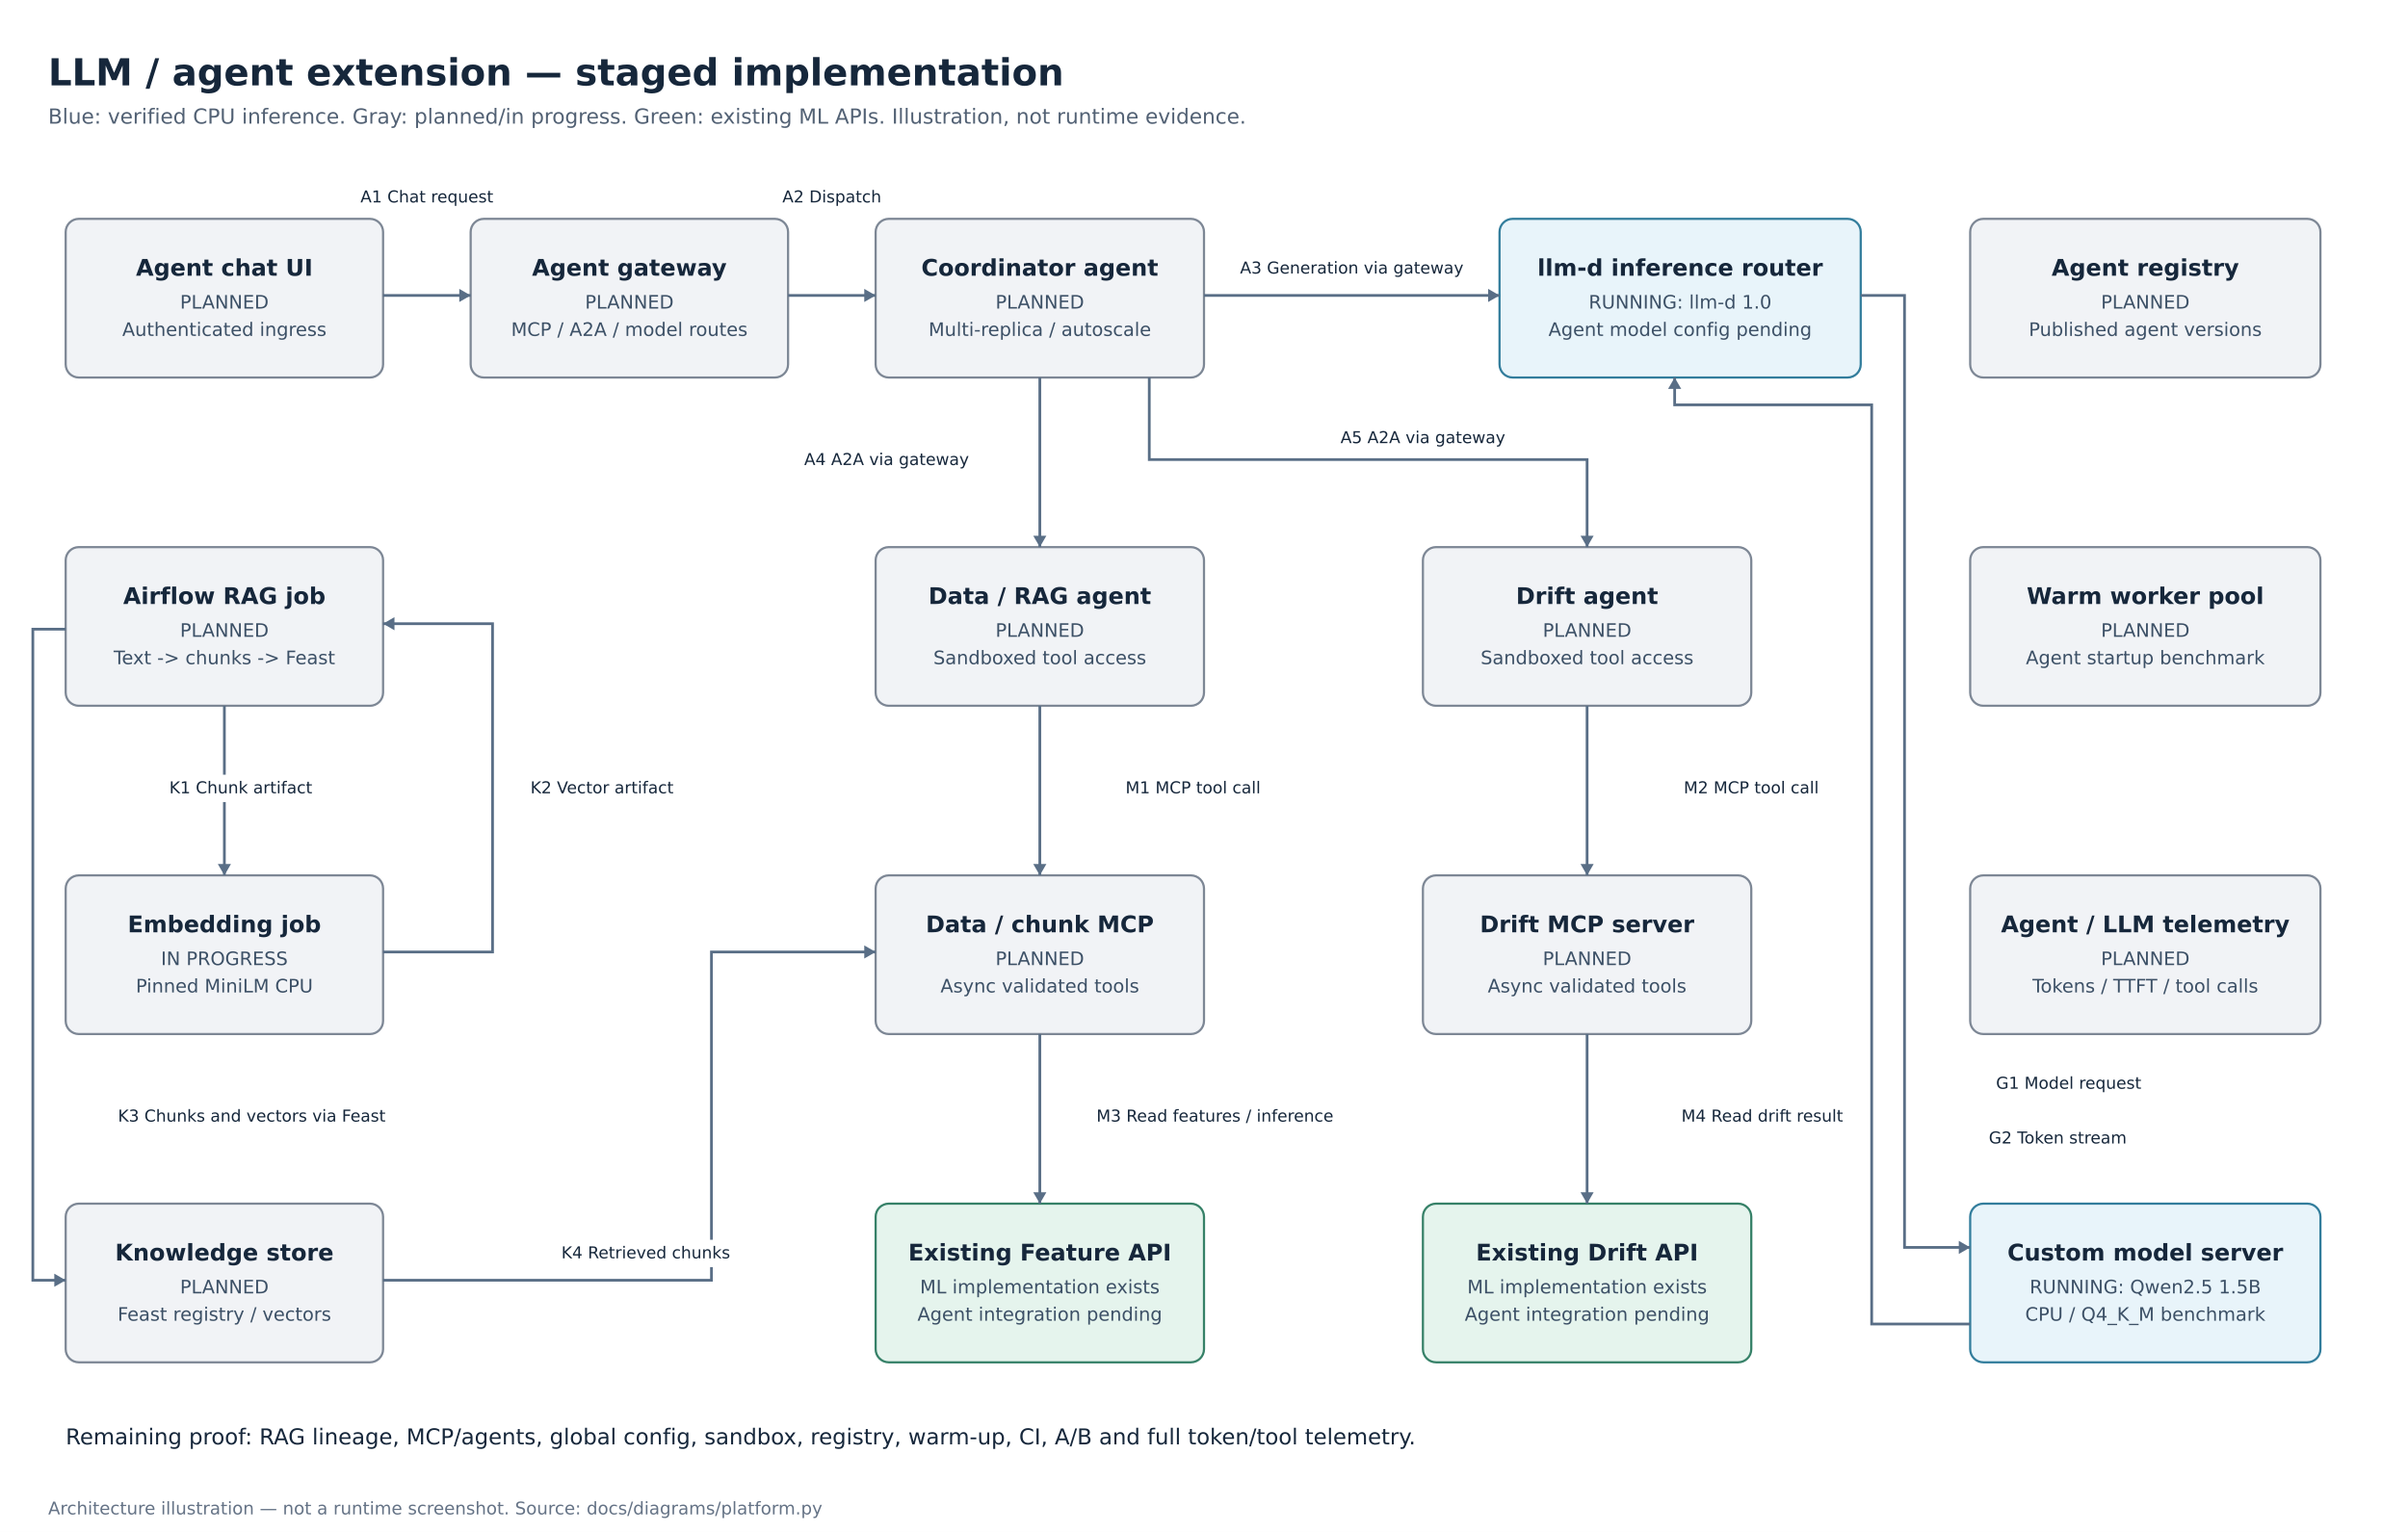
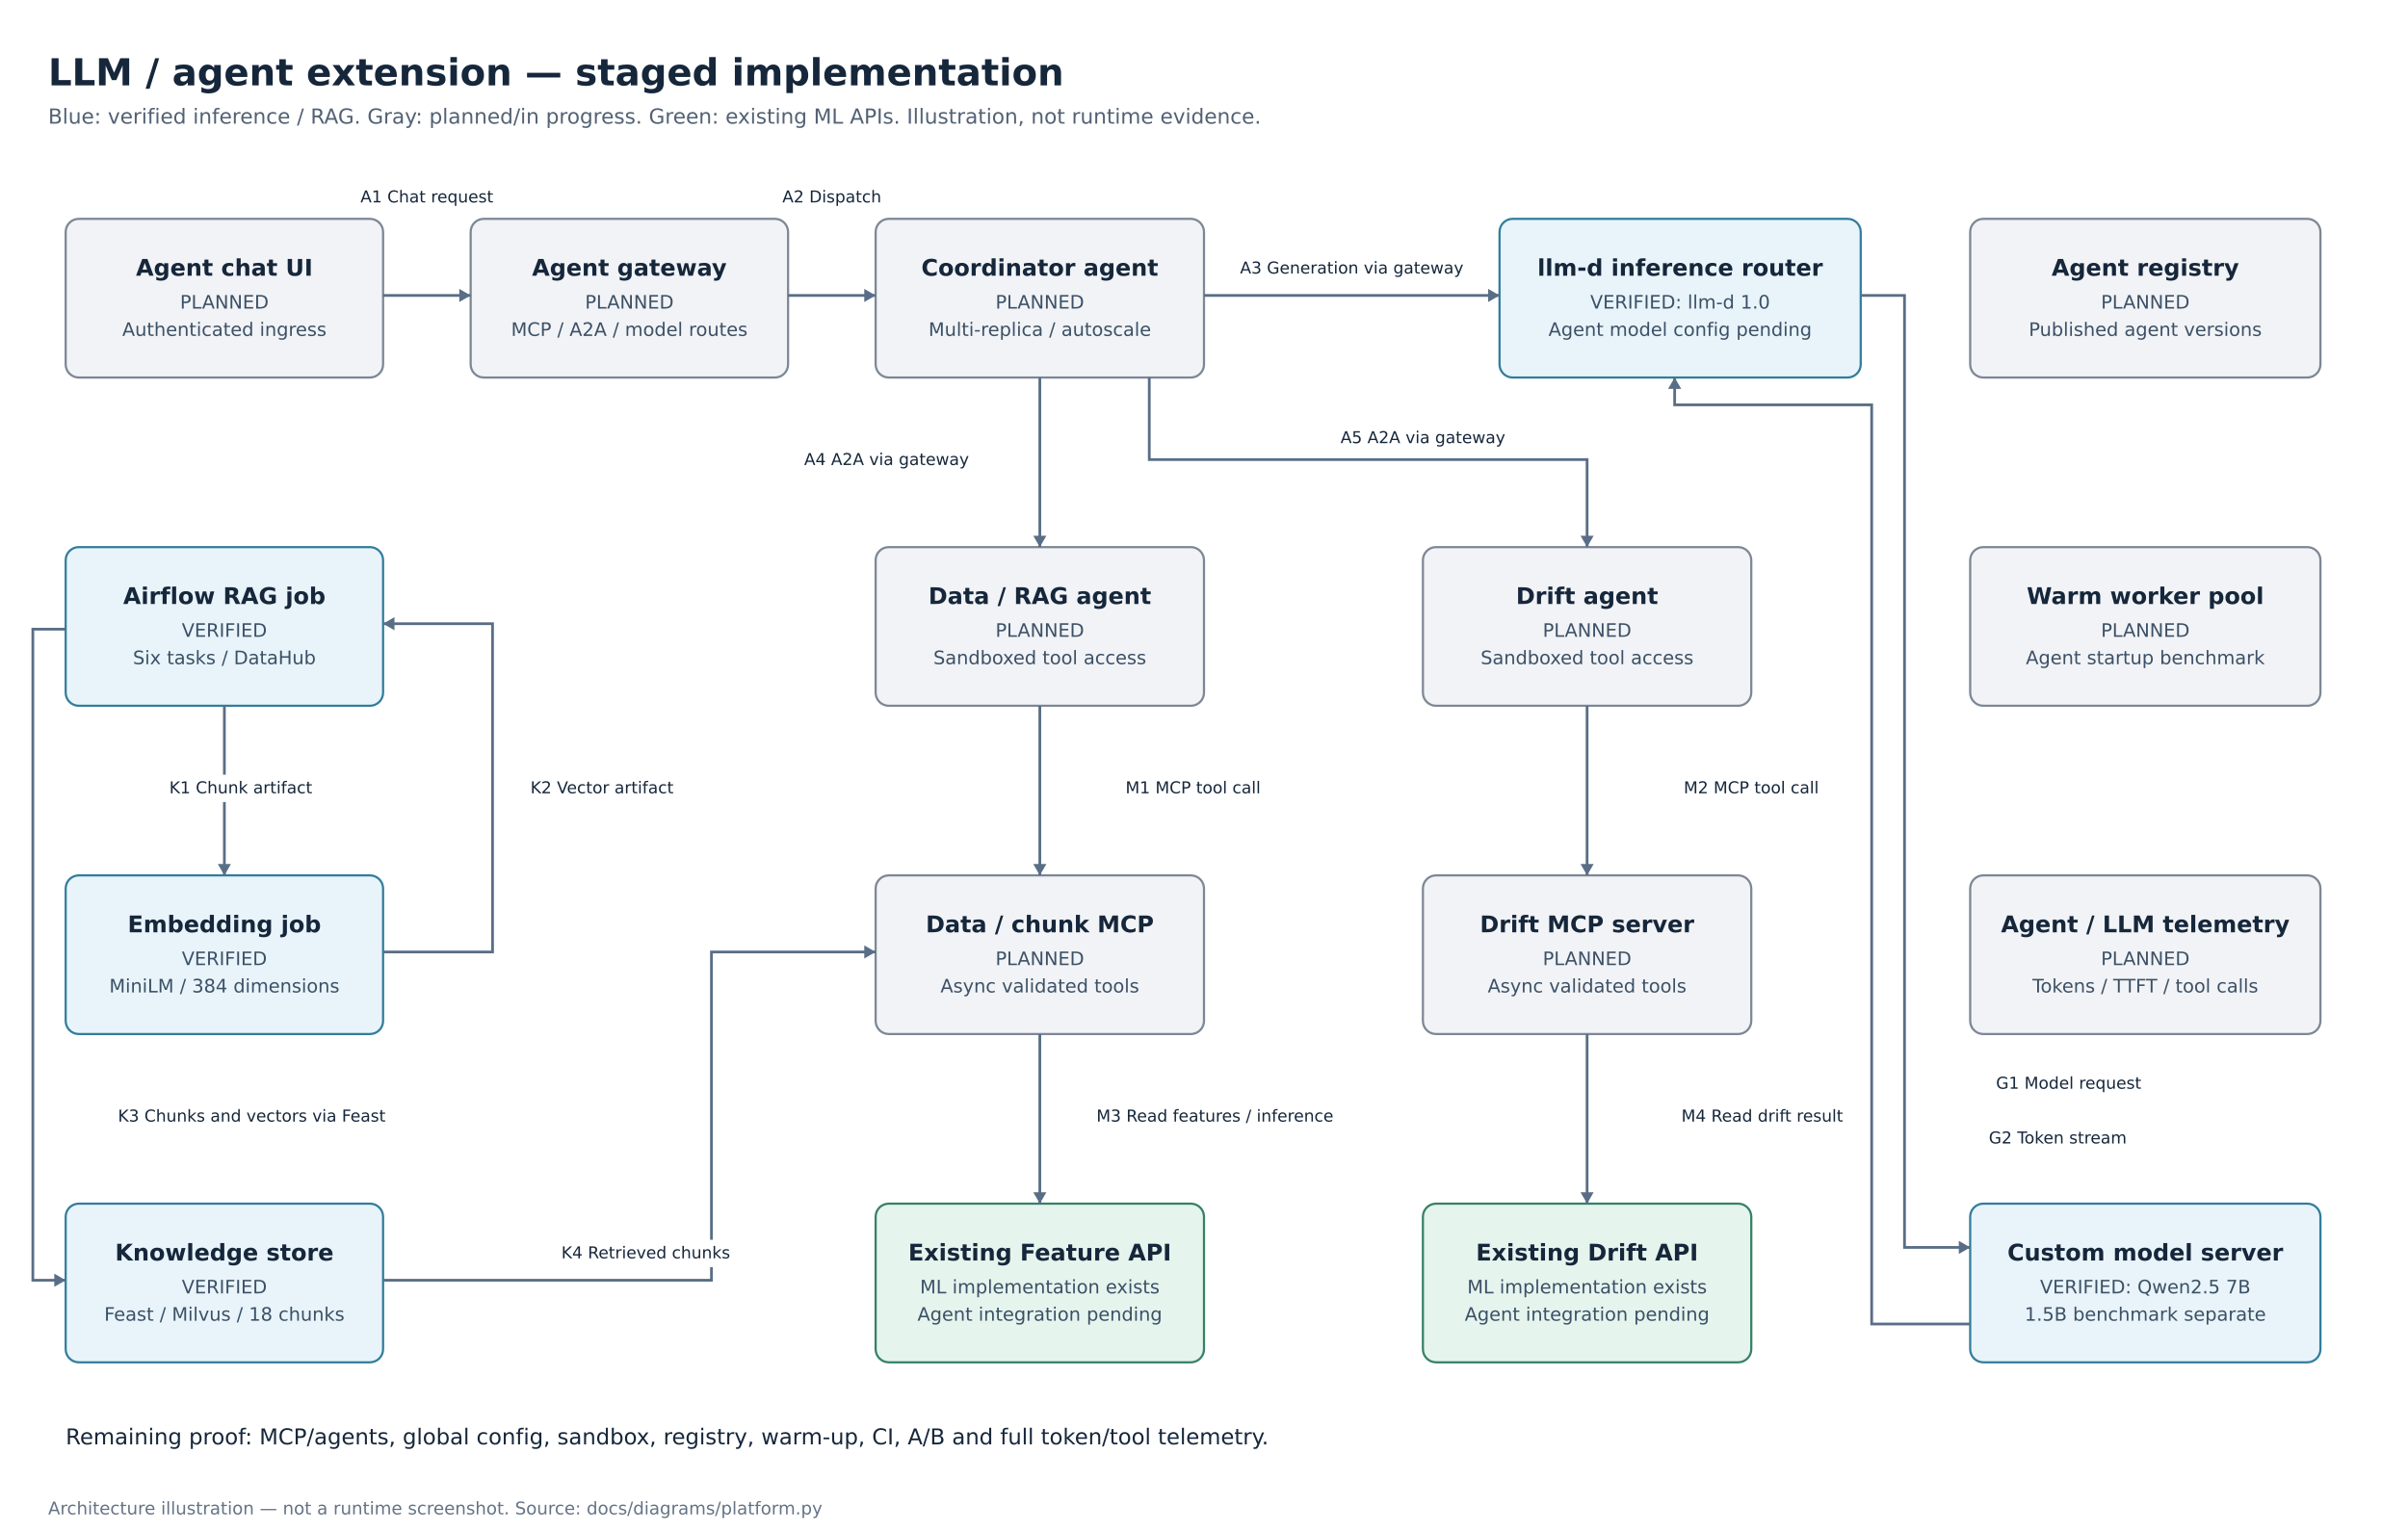
<svg xmlns="http://www.w3.org/2000/svg" width="2200" height="1400" viewBox="0 0 2200 1400" role="img" aria-labelledby="title desc">
  <rect width="100%" height="100%" fill="white" />
  <text x="44" y="78" font-family="Segoe UI,DejaVu Sans,sans-serif" font-size="34" font-weight="600" text-anchor="start" fill="#16273b">LLM / agent extension — staged implementation</text>
-   <text x="44" y="113" font-family="Segoe UI,DejaVu Sans,sans-serif" font-size="19" font-weight="400" text-anchor="start" fill="#526174">Blue: verified CPU inference. Gray: planned/in progress. Green: existing ML APIs. Illustration, not runtime evidence.</text>
+   <text x="44" y="113" font-family="Segoe UI,DejaVu Sans,sans-serif" font-size="19" font-weight="400" text-anchor="start" fill="#526174">Blue: verified inference / RAG. Gray: planned/in progress. Green: existing ML APIs. Illustration, not runtime evidence.</text>
  <text x="44" y="1384" font-family="Segoe UI,DejaVu Sans,sans-serif" font-size="16" font-weight="400" text-anchor="start" fill="#657386">Architecture illustration — not a runtime screenshot. Source: docs/diagrams/platform.py</text>
  <rect x="60" y="200" width="290" height="145" rx="12" fill="#f1f3f6" stroke="#7d8795" stroke-width="2" />
  <text x="205.0" y="252.0" font-family="Segoe UI,DejaVu Sans,sans-serif" font-size="21" font-weight="600" text-anchor="middle" fill="#16273b">Agent chat UI</text>
  <text x="205.0" y="282.0" font-family="Segoe UI,DejaVu Sans,sans-serif" font-size="17" font-weight="400" text-anchor="middle" fill="#3c5066">PLANNED</text>
  <text x="205.0" y="307.0" font-family="Segoe UI,DejaVu Sans,sans-serif" font-size="17" font-weight="400" text-anchor="middle" fill="#3c5066">Authenticated ingress</text>
  <rect x="430" y="200" width="290" height="145" rx="12" fill="#f1f3f6" stroke="#7d8795" stroke-width="2" />
  <text x="575.0" y="252.0" font-family="Segoe UI,DejaVu Sans,sans-serif" font-size="21" font-weight="600" text-anchor="middle" fill="#16273b">Agent gateway</text>
  <text x="575.0" y="282.0" font-family="Segoe UI,DejaVu Sans,sans-serif" font-size="17" font-weight="400" text-anchor="middle" fill="#3c5066">PLANNED</text>
  <text x="575.0" y="307.0" font-family="Segoe UI,DejaVu Sans,sans-serif" font-size="17" font-weight="400" text-anchor="middle" fill="#3c5066">MCP / A2A / model routes</text>
  <rect x="800" y="200" width="300" height="145" rx="12" fill="#f1f3f6" stroke="#7d8795" stroke-width="2" />
  <text x="950.0" y="252.0" font-family="Segoe UI,DejaVu Sans,sans-serif" font-size="21" font-weight="600" text-anchor="middle" fill="#16273b">Coordinator agent</text>
  <text x="950.0" y="282.0" font-family="Segoe UI,DejaVu Sans,sans-serif" font-size="17" font-weight="400" text-anchor="middle" fill="#3c5066">PLANNED</text>
  <text x="950.0" y="307.0" font-family="Segoe UI,DejaVu Sans,sans-serif" font-size="17" font-weight="400" text-anchor="middle" fill="#3c5066">Multi-replica / autoscale</text>
  <rect x="1370" y="200" width="330" height="145" rx="12" fill="#e8f4fa" stroke="#327d9c" stroke-width="2" />
  <text x="1535.0" y="252.0" font-family="Segoe UI,DejaVu Sans,sans-serif" font-size="21" font-weight="600" text-anchor="middle" fill="#16273b">llm-d inference router</text>
-   <text x="1535.0" y="282.0" font-family="Segoe UI,DejaVu Sans,sans-serif" font-size="17" font-weight="400" text-anchor="middle" fill="#3c5066">RUNNING: llm-d 1.0</text>
+   <text x="1535.0" y="282.0" font-family="Segoe UI,DejaVu Sans,sans-serif" font-size="17" font-weight="400" text-anchor="middle" fill="#3c5066">VERIFIED: llm-d 1.0</text>
  <text x="1535.0" y="307.0" font-family="Segoe UI,DejaVu Sans,sans-serif" font-size="17" font-weight="400" text-anchor="middle" fill="#3c5066">Agent model config pending</text>
  <rect x="1800" y="200" width="320" height="145" rx="12" fill="#f1f3f6" stroke="#7d8795" stroke-width="2" />
  <text x="1960.0" y="252.0" font-family="Segoe UI,DejaVu Sans,sans-serif" font-size="21" font-weight="600" text-anchor="middle" fill="#16273b">Agent registry</text>
  <text x="1960.0" y="282.0" font-family="Segoe UI,DejaVu Sans,sans-serif" font-size="17" font-weight="400" text-anchor="middle" fill="#3c5066">PLANNED</text>
  <text x="1960.0" y="307.0" font-family="Segoe UI,DejaVu Sans,sans-serif" font-size="17" font-weight="400" text-anchor="middle" fill="#3c5066">Published agent versions</text>
-   <rect x="60" y="500" width="290" height="145" rx="12" fill="#f1f3f6" stroke="#7d8795" stroke-width="2" />
+   <rect x="60" y="500" width="290" height="145" rx="12" fill="#e8f4fa" stroke="#327d9c" stroke-width="2" />
  <text x="205.0" y="552.0" font-family="Segoe UI,DejaVu Sans,sans-serif" font-size="21" font-weight="600" text-anchor="middle" fill="#16273b">Airflow RAG job</text>
-   <text x="205.0" y="582.0" font-family="Segoe UI,DejaVu Sans,sans-serif" font-size="17" font-weight="400" text-anchor="middle" fill="#3c5066">PLANNED</text>
-   <text x="205.0" y="607.0" font-family="Segoe UI,DejaVu Sans,sans-serif" font-size="17" font-weight="400" text-anchor="middle" fill="#3c5066">Text -&gt; chunks -&gt; Feast</text>
+   <text x="205.0" y="582.0" font-family="Segoe UI,DejaVu Sans,sans-serif" font-size="17" font-weight="400" text-anchor="middle" fill="#3c5066">VERIFIED</text>
+   <text x="205.0" y="607.0" font-family="Segoe UI,DejaVu Sans,sans-serif" font-size="17" font-weight="400" text-anchor="middle" fill="#3c5066">Six tasks / DataHub</text>
  <rect x="800" y="500" width="300" height="145" rx="12" fill="#f1f3f6" stroke="#7d8795" stroke-width="2" />
  <text x="950.0" y="552.0" font-family="Segoe UI,DejaVu Sans,sans-serif" font-size="21" font-weight="600" text-anchor="middle" fill="#16273b">Data / RAG agent</text>
  <text x="950.0" y="582.0" font-family="Segoe UI,DejaVu Sans,sans-serif" font-size="17" font-weight="400" text-anchor="middle" fill="#3c5066">PLANNED</text>
  <text x="950.0" y="607.0" font-family="Segoe UI,DejaVu Sans,sans-serif" font-size="17" font-weight="400" text-anchor="middle" fill="#3c5066">Sandboxed tool access</text>
  <rect x="1300" y="500" width="300" height="145" rx="12" fill="#f1f3f6" stroke="#7d8795" stroke-width="2" />
  <text x="1450.0" y="552.0" font-family="Segoe UI,DejaVu Sans,sans-serif" font-size="21" font-weight="600" text-anchor="middle" fill="#16273b">Drift agent</text>
  <text x="1450.0" y="582.0" font-family="Segoe UI,DejaVu Sans,sans-serif" font-size="17" font-weight="400" text-anchor="middle" fill="#3c5066">PLANNED</text>
  <text x="1450.0" y="607.0" font-family="Segoe UI,DejaVu Sans,sans-serif" font-size="17" font-weight="400" text-anchor="middle" fill="#3c5066">Sandboxed tool access</text>
  <rect x="1800" y="500" width="320" height="145" rx="12" fill="#f1f3f6" stroke="#7d8795" stroke-width="2" />
  <text x="1960.0" y="552.0" font-family="Segoe UI,DejaVu Sans,sans-serif" font-size="21" font-weight="600" text-anchor="middle" fill="#16273b">Warm worker pool</text>
  <text x="1960.0" y="582.0" font-family="Segoe UI,DejaVu Sans,sans-serif" font-size="17" font-weight="400" text-anchor="middle" fill="#3c5066">PLANNED</text>
  <text x="1960.0" y="607.0" font-family="Segoe UI,DejaVu Sans,sans-serif" font-size="17" font-weight="400" text-anchor="middle" fill="#3c5066">Agent startup benchmark</text>
-   <rect x="60" y="800" width="290" height="145" rx="12" fill="#f1f3f6" stroke="#7d8795" stroke-width="2" />
+   <rect x="60" y="800" width="290" height="145" rx="12" fill="#e8f4fa" stroke="#327d9c" stroke-width="2" />
  <text x="205.0" y="852.0" font-family="Segoe UI,DejaVu Sans,sans-serif" font-size="21" font-weight="600" text-anchor="middle" fill="#16273b">Embedding job</text>
-   <text x="205.0" y="882.0" font-family="Segoe UI,DejaVu Sans,sans-serif" font-size="17" font-weight="400" text-anchor="middle" fill="#3c5066">IN PROGRESS</text>
-   <text x="205.0" y="907.0" font-family="Segoe UI,DejaVu Sans,sans-serif" font-size="17" font-weight="400" text-anchor="middle" fill="#3c5066">Pinned MiniLM CPU</text>
+   <text x="205.0" y="882.0" font-family="Segoe UI,DejaVu Sans,sans-serif" font-size="17" font-weight="400" text-anchor="middle" fill="#3c5066">VERIFIED</text>
+   <text x="205.0" y="907.0" font-family="Segoe UI,DejaVu Sans,sans-serif" font-size="17" font-weight="400" text-anchor="middle" fill="#3c5066">MiniLM / 384 dimensions</text>
  <rect x="800" y="800" width="300" height="145" rx="12" fill="#f1f3f6" stroke="#7d8795" stroke-width="2" />
  <text x="950.0" y="852.0" font-family="Segoe UI,DejaVu Sans,sans-serif" font-size="21" font-weight="600" text-anchor="middle" fill="#16273b">Data / chunk MCP</text>
  <text x="950.0" y="882.0" font-family="Segoe UI,DejaVu Sans,sans-serif" font-size="17" font-weight="400" text-anchor="middle" fill="#3c5066">PLANNED</text>
  <text x="950.0" y="907.0" font-family="Segoe UI,DejaVu Sans,sans-serif" font-size="17" font-weight="400" text-anchor="middle" fill="#3c5066">Async validated tools</text>
  <rect x="1300" y="800" width="300" height="145" rx="12" fill="#f1f3f6" stroke="#7d8795" stroke-width="2" />
  <text x="1450.0" y="852.0" font-family="Segoe UI,DejaVu Sans,sans-serif" font-size="21" font-weight="600" text-anchor="middle" fill="#16273b">Drift MCP server</text>
  <text x="1450.0" y="882.0" font-family="Segoe UI,DejaVu Sans,sans-serif" font-size="17" font-weight="400" text-anchor="middle" fill="#3c5066">PLANNED</text>
  <text x="1450.0" y="907.0" font-family="Segoe UI,DejaVu Sans,sans-serif" font-size="17" font-weight="400" text-anchor="middle" fill="#3c5066">Async validated tools</text>
  <rect x="1800" y="800" width="320" height="145" rx="12" fill="#f1f3f6" stroke="#7d8795" stroke-width="2" />
  <text x="1960.0" y="852.0" font-family="Segoe UI,DejaVu Sans,sans-serif" font-size="21" font-weight="600" text-anchor="middle" fill="#16273b">Agent / LLM telemetry</text>
  <text x="1960.0" y="882.0" font-family="Segoe UI,DejaVu Sans,sans-serif" font-size="17" font-weight="400" text-anchor="middle" fill="#3c5066">PLANNED</text>
  <text x="1960.0" y="907.0" font-family="Segoe UI,DejaVu Sans,sans-serif" font-size="17" font-weight="400" text-anchor="middle" fill="#3c5066">Tokens / TTFT / tool calls</text>
-   <rect x="60" y="1100" width="290" height="145" rx="12" fill="#f1f3f6" stroke="#7d8795" stroke-width="2" />
+   <rect x="60" y="1100" width="290" height="145" rx="12" fill="#e8f4fa" stroke="#327d9c" stroke-width="2" />
  <text x="205.0" y="1152.0" font-family="Segoe UI,DejaVu Sans,sans-serif" font-size="21" font-weight="600" text-anchor="middle" fill="#16273b">Knowledge store</text>
-   <text x="205.0" y="1182.0" font-family="Segoe UI,DejaVu Sans,sans-serif" font-size="17" font-weight="400" text-anchor="middle" fill="#3c5066">PLANNED</text>
-   <text x="205.0" y="1207.0" font-family="Segoe UI,DejaVu Sans,sans-serif" font-size="17" font-weight="400" text-anchor="middle" fill="#3c5066">Feast registry / vectors</text>
+   <text x="205.0" y="1182.0" font-family="Segoe UI,DejaVu Sans,sans-serif" font-size="17" font-weight="400" text-anchor="middle" fill="#3c5066">VERIFIED</text>
+   <text x="205.0" y="1207.0" font-family="Segoe UI,DejaVu Sans,sans-serif" font-size="17" font-weight="400" text-anchor="middle" fill="#3c5066">Feast / Milvus / 18 chunks</text>
  <rect x="1800" y="1100" width="320" height="145" rx="12" fill="#e8f4fa" stroke="#327d9c" stroke-width="2" />
  <text x="1960.0" y="1152.0" font-family="Segoe UI,DejaVu Sans,sans-serif" font-size="21" font-weight="600" text-anchor="middle" fill="#16273b">Custom model server</text>
-   <text x="1960.0" y="1182.0" font-family="Segoe UI,DejaVu Sans,sans-serif" font-size="17" font-weight="400" text-anchor="middle" fill="#3c5066">RUNNING: Qwen2.5 1.5B</text>
-   <text x="1960.0" y="1207.0" font-family="Segoe UI,DejaVu Sans,sans-serif" font-size="17" font-weight="400" text-anchor="middle" fill="#3c5066">CPU / Q4_K_M benchmark</text>
+   <text x="1960.0" y="1182.0" font-family="Segoe UI,DejaVu Sans,sans-serif" font-size="17" font-weight="400" text-anchor="middle" fill="#3c5066">VERIFIED: Qwen2.5 7B</text>
+   <text x="1960.0" y="1207.0" font-family="Segoe UI,DejaVu Sans,sans-serif" font-size="17" font-weight="400" text-anchor="middle" fill="#3c5066">1.5B benchmark separate</text>
  <rect x="800" y="1100" width="300" height="145" rx="12" fill="#e5f4ed" stroke="#368168" stroke-width="2" />
  <text x="950.0" y="1152.0" font-family="Segoe UI,DejaVu Sans,sans-serif" font-size="21" font-weight="600" text-anchor="middle" fill="#16273b">Existing Feature API</text>
  <text x="950.0" y="1182.0" font-family="Segoe UI,DejaVu Sans,sans-serif" font-size="17" font-weight="400" text-anchor="middle" fill="#3c5066">ML implementation exists</text>
  <text x="950.0" y="1207.0" font-family="Segoe UI,DejaVu Sans,sans-serif" font-size="17" font-weight="400" text-anchor="middle" fill="#3c5066">Agent integration pending</text>
  <rect x="1300" y="1100" width="300" height="145" rx="12" fill="#e5f4ed" stroke="#368168" stroke-width="2" />
  <text x="1450.0" y="1152.0" font-family="Segoe UI,DejaVu Sans,sans-serif" font-size="21" font-weight="600" text-anchor="middle" fill="#16273b">Existing Drift API</text>
  <text x="1450.0" y="1182.0" font-family="Segoe UI,DejaVu Sans,sans-serif" font-size="17" font-weight="400" text-anchor="middle" fill="#3c5066">ML implementation exists</text>
  <text x="1450.0" y="1207.0" font-family="Segoe UI,DejaVu Sans,sans-serif" font-size="17" font-weight="400" text-anchor="middle" fill="#3c5066">Agent integration pending</text>
  <polyline points="350,270 430,270" fill="none" stroke="#596e86" stroke-width="2.5" />
  <polygon points="430,270 419.608,276.0 419.608,264.0" fill="#596e86" />
  <rect x="329.5" y="168" width="121.0" height="25" rx="4" fill="white" />
  <text x="390" y="185" font-family="Segoe UI,DejaVu Sans,sans-serif" font-size="15" font-weight="400" text-anchor="middle" fill="#16273b">A1  Chat request</text>
  <polyline points="720,270 800,270" fill="none" stroke="#596e86" stroke-width="2.5" />
  <polygon points="800,270 789.608,276.0 789.608,264.0" fill="#596e86" />
  <rect x="712.0" y="168" width="96.0" height="25" rx="4" fill="white" />
  <text x="760" y="185" font-family="Segoe UI,DejaVu Sans,sans-serif" font-size="15" font-weight="400" text-anchor="middle" fill="#16273b">A2  Dispatch</text>
  <polyline points="1100,270 1370,270" fill="none" stroke="#596e86" stroke-width="2.5" />
  <polygon points="1370,270 1359.608,276.0 1359.608,264.0" fill="#596e86" />
  <rect x="1138.0" y="233" width="194.0" height="25" rx="4" fill="white" />
  <text x="1235" y="250" font-family="Segoe UI,DejaVu Sans,sans-serif" font-size="15" font-weight="400" text-anchor="middle" fill="#16273b">A3  Generation via gateway</text>
  <polyline points="1700,270 1740,270 1740,1140 1800,1140" fill="none" stroke="#596e86" stroke-width="2.5" />
  <polygon points="1800,1140 1789.608,1146.0 1789.608,1134.0" fill="#596e86" />
  <rect x="1823.0" y="978" width="134.0" height="25" rx="4" fill="white" />
  <text x="1890" y="995" font-family="Segoe UI,DejaVu Sans,sans-serif" font-size="15" font-weight="400" text-anchor="middle" fill="#16273b">G1  Model request</text>
  <polyline points="1800,1210 1710,1210 1710,370 1530,370 1530,345" fill="none" stroke="#596e86" stroke-width="2.5" />
  <polygon points="1530,345 1536.0,355.392 1524.0,355.392" fill="#596e86" />
  <rect x="1816.508" y="1028" width="126.984" height="25" rx="4" fill="white" />
  <text x="1880" y="1045" font-family="Segoe UI,DejaVu Sans,sans-serif" font-size="15" font-weight="400" text-anchor="middle" fill="#16273b">G2  Token stream</text>
  <polyline points="950,345 950,500" fill="none" stroke="#596e86" stroke-width="2.5" />
  <polygon points="950,500 944.0,489.608 956.0,489.608" fill="#596e86" />
  <rect x="735.5" y="408" width="149.0" height="25" rx="4" fill="white" />
  <text x="810" y="425" font-family="Segoe UI,DejaVu Sans,sans-serif" font-size="15" font-weight="400" text-anchor="middle" fill="#16273b">A4  A2A via gateway</text>
  <polyline points="1050,345 1050,420 1450,420 1450,500" fill="none" stroke="#596e86" stroke-width="2.5" />
  <polygon points="1450,500 1444.0,489.608 1456.0,489.608" fill="#596e86" />
  <rect x="1225.5" y="388" width="149.0" height="25" rx="4" fill="white" />
  <text x="1300" y="405" font-family="Segoe UI,DejaVu Sans,sans-serif" font-size="15" font-weight="400" text-anchor="middle" fill="#16273b">A5  A2A via gateway</text>
  <polyline points="950,645 950,800" fill="none" stroke="#596e86" stroke-width="2.5" />
  <polygon points="950,800 944.0,789.608 956.0,789.608" fill="#596e86" />
  <rect x="1025.5" y="708" width="129.0" height="25" rx="4" fill="white" />
  <text x="1090" y="725" font-family="Segoe UI,DejaVu Sans,sans-serif" font-size="15" font-weight="400" text-anchor="middle" fill="#16273b">M1  MCP tool call</text>
  <polyline points="1450,645 1450,800" fill="none" stroke="#596e86" stroke-width="2.5" />
  <polygon points="1450,800 1444.0,789.608 1456.0,789.608" fill="#596e86" />
  <rect x="1535.5" y="708" width="129.0" height="25" rx="4" fill="white" />
  <text x="1600" y="725" font-family="Segoe UI,DejaVu Sans,sans-serif" font-size="15" font-weight="400" text-anchor="middle" fill="#16273b">M2  MCP tool call</text>
  <polyline points="950,945 950,1100" fill="none" stroke="#596e86" stroke-width="2.5" />
  <polygon points="950,1100 944.0,1089.608 956.0,1089.608" fill="#596e86" />
  <rect x="1006.5" y="1008" width="207.0" height="25" rx="4" fill="white" />
  <text x="1110" y="1025" font-family="Segoe UI,DejaVu Sans,sans-serif" font-size="15" font-weight="400" text-anchor="middle" fill="#16273b">M3  Read features / inference</text>
  <polyline points="1450,945 1450,1100" fill="none" stroke="#596e86" stroke-width="2.5" />
  <polygon points="1450,1100 1444.0,1089.608 1456.0,1089.608" fill="#596e86" />
  <rect x="1536.5" y="1008" width="147.0" height="25" rx="4" fill="white" />
  <text x="1610" y="1025" font-family="Segoe UI,DejaVu Sans,sans-serif" font-size="15" font-weight="400" text-anchor="middle" fill="#16273b">M4  Read drift result</text>
  <polyline points="205,645 205,800" fill="none" stroke="#596e86" stroke-width="2.5" />
  <polygon points="205,800 199.0,789.608 211.0,789.608" fill="#596e86" />
  <rect x="156.0" y="708" width="128.0" height="25" rx="4" fill="white" />
  <text x="220" y="725" font-family="Segoe UI,DejaVu Sans,sans-serif" font-size="15" font-weight="400" text-anchor="middle" fill="#16273b">K1  Chunk artifact</text>
  <polyline points="350,870 450,870 450,570 350,570" fill="none" stroke="#596e86" stroke-width="2.5" />
  <polygon points="350,570 360.392,564.0 360.392,576.0" fill="#596e86" />
  <rect x="484.508" y="708" width="130.984" height="25" rx="4" fill="white" />
  <text x="550" y="725" font-family="Segoe UI,DejaVu Sans,sans-serif" font-size="15" font-weight="400" text-anchor="middle" fill="#16273b">K2  Vector artifact</text>
  <polyline points="60,575 30,575 30,1170 60,1170" fill="none" stroke="#596e86" stroke-width="2.5" />
  <polygon points="60,1170 49.608,1176.0 49.608,1164.0" fill="#596e86" />
  <rect x="118.0" y="1008" width="224.0" height="25" rx="4" fill="white" />
  <text x="230" y="1025" font-family="Segoe UI,DejaVu Sans,sans-serif" font-size="15" font-weight="400" text-anchor="middle" fill="#16273b">K3  Chunks and vectors via Feast</text>
  <polyline points="350,1170 650,1170 650,870 800,870" fill="none" stroke="#596e86" stroke-width="2.5" />
  <polygon points="800,870 789.608,876.0 789.608,864.0" fill="#596e86" />
  <rect x="516.0" y="1133" width="148.0" height="25" rx="4" fill="white" />
  <text x="590" y="1150" font-family="Segoe UI,DejaVu Sans,sans-serif" font-size="15" font-weight="400" text-anchor="middle" fill="#16273b">K4  Retrieved chunks</text>
-   <text x="60" y="1320" font-family="Segoe UI,DejaVu Sans,sans-serif" font-size="20" font-weight="400" text-anchor="start" fill="#16273b">Remaining proof: RAG lineage, MCP/agents, global config, sandbox, registry, warm-up, CI, A/B and full token/tool telemetry.</text>
+   <text x="60" y="1320" font-family="Segoe UI,DejaVu Sans,sans-serif" font-size="20" font-weight="400" text-anchor="start" fill="#16273b">Remaining proof: MCP/agents, global config, sandbox, registry, warm-up, CI, A/B and full token/tool telemetry.</text>
</svg>
